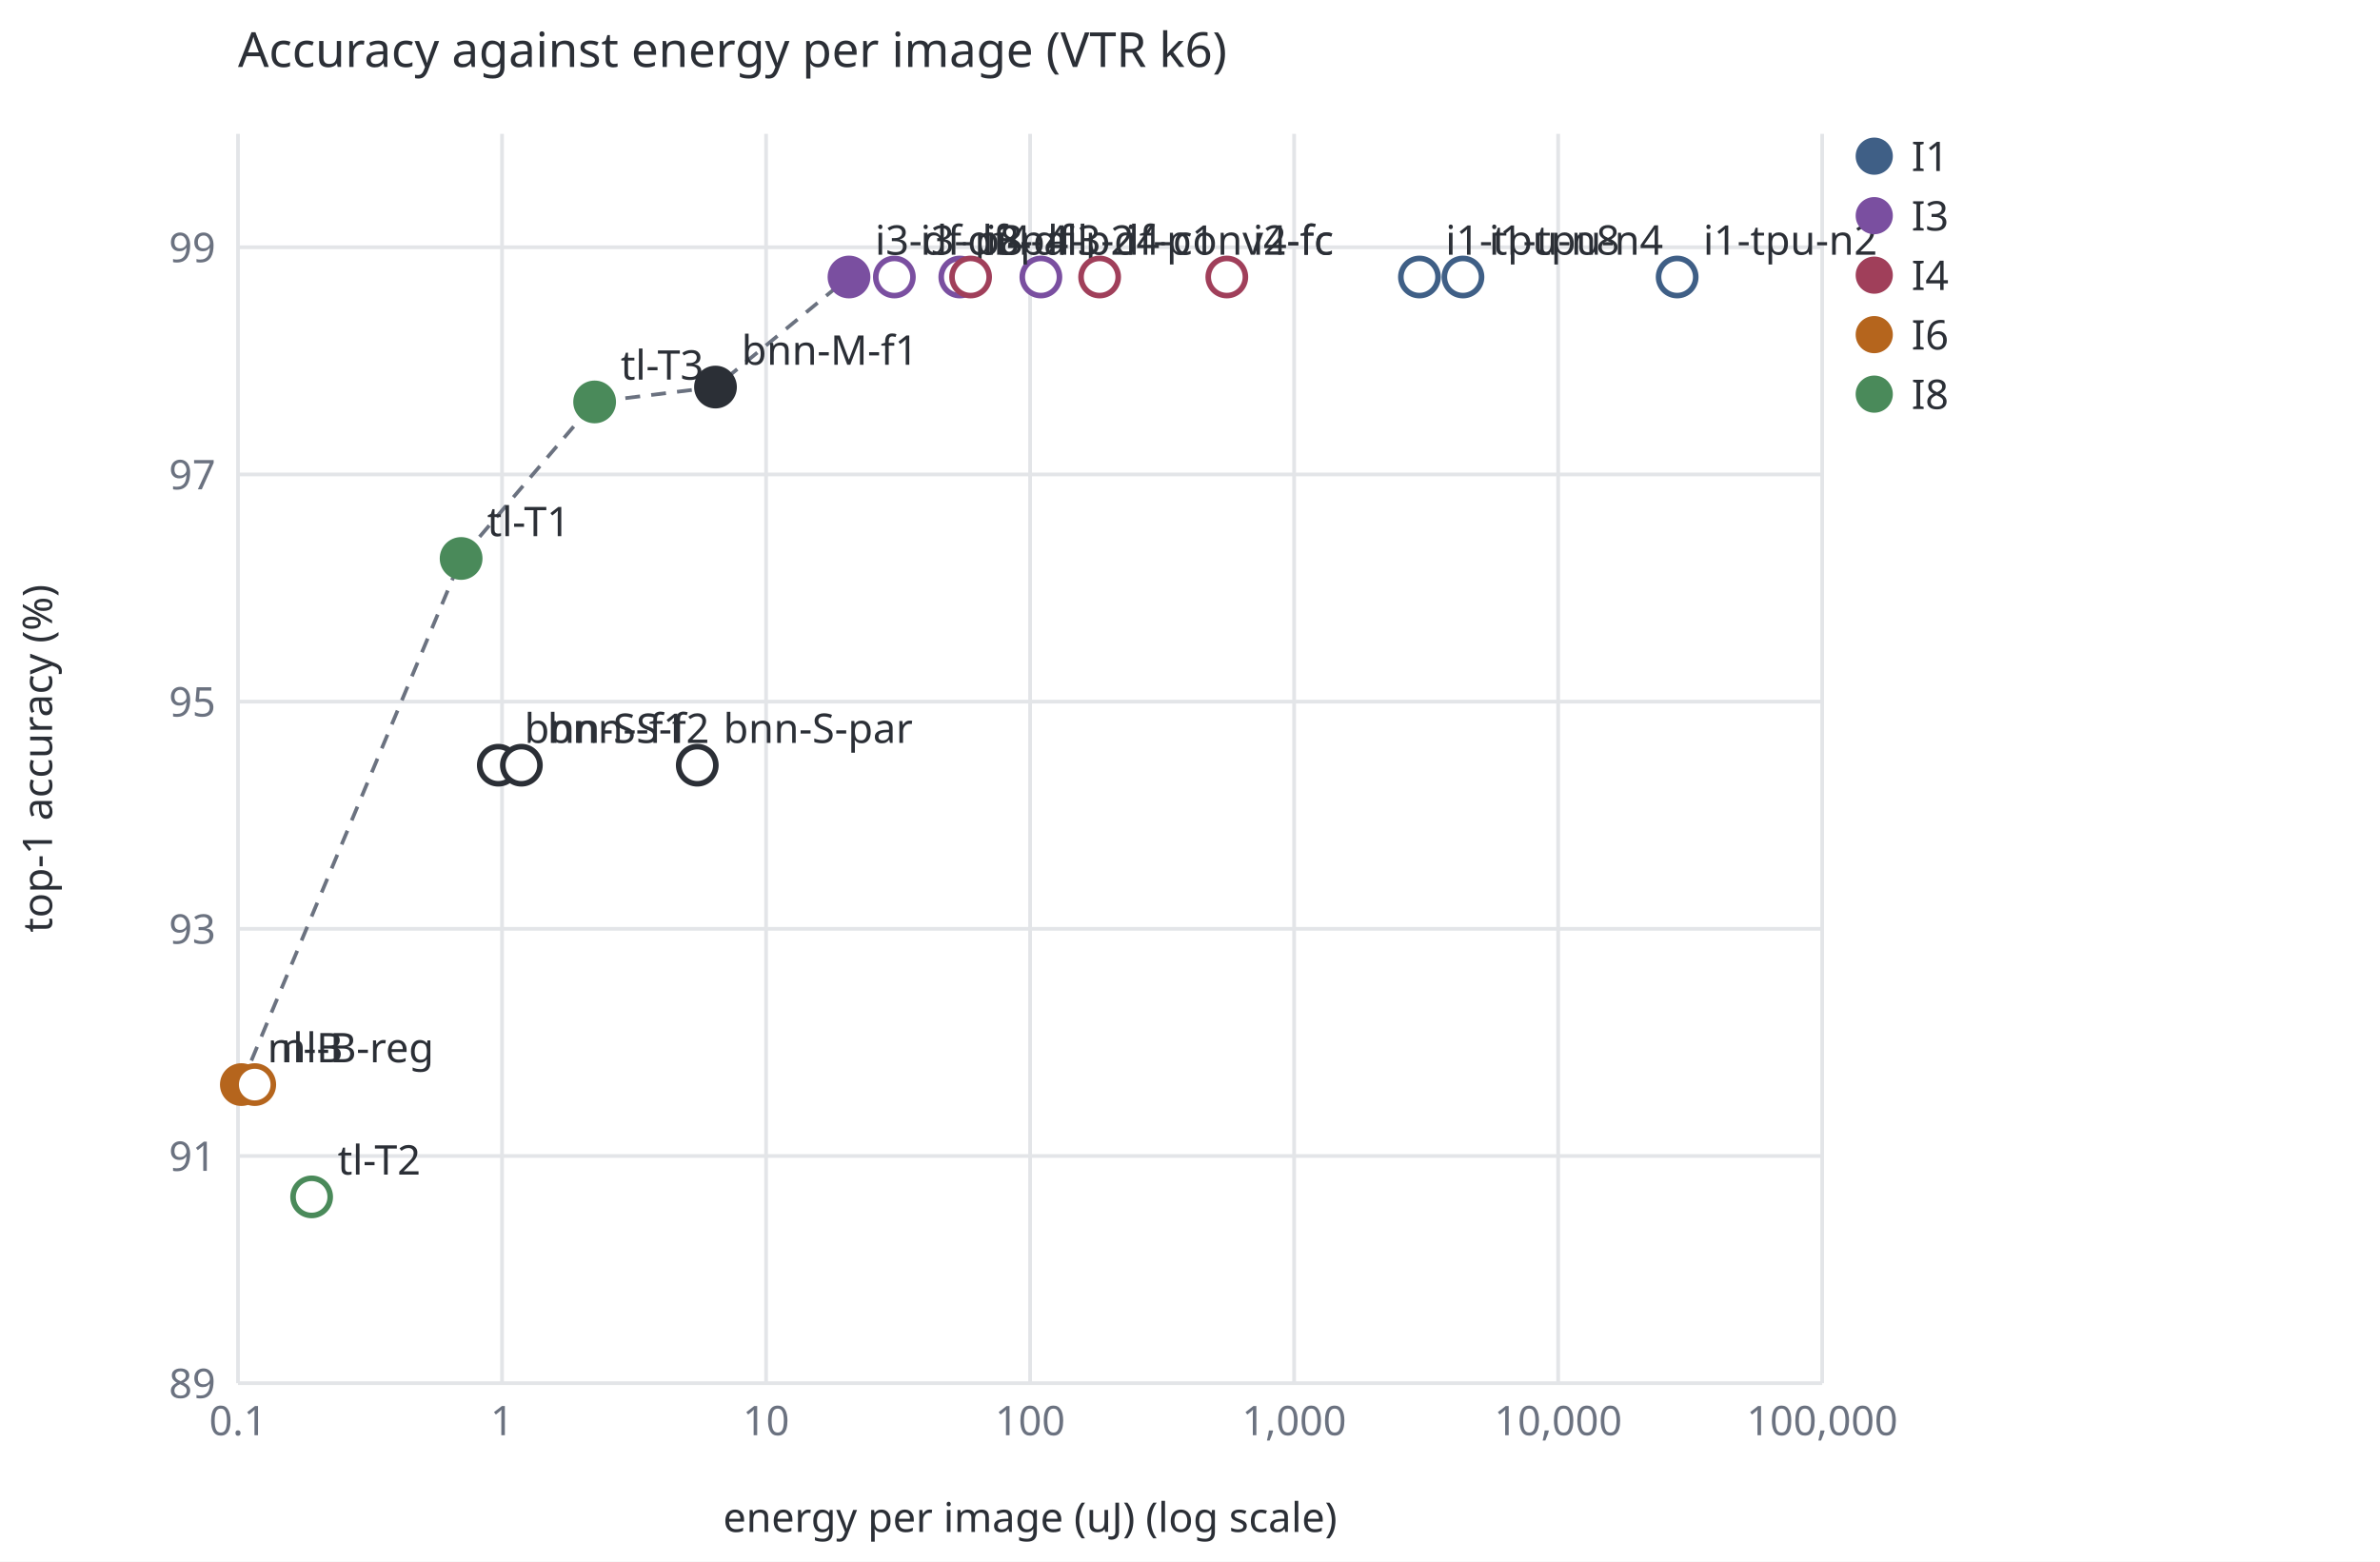
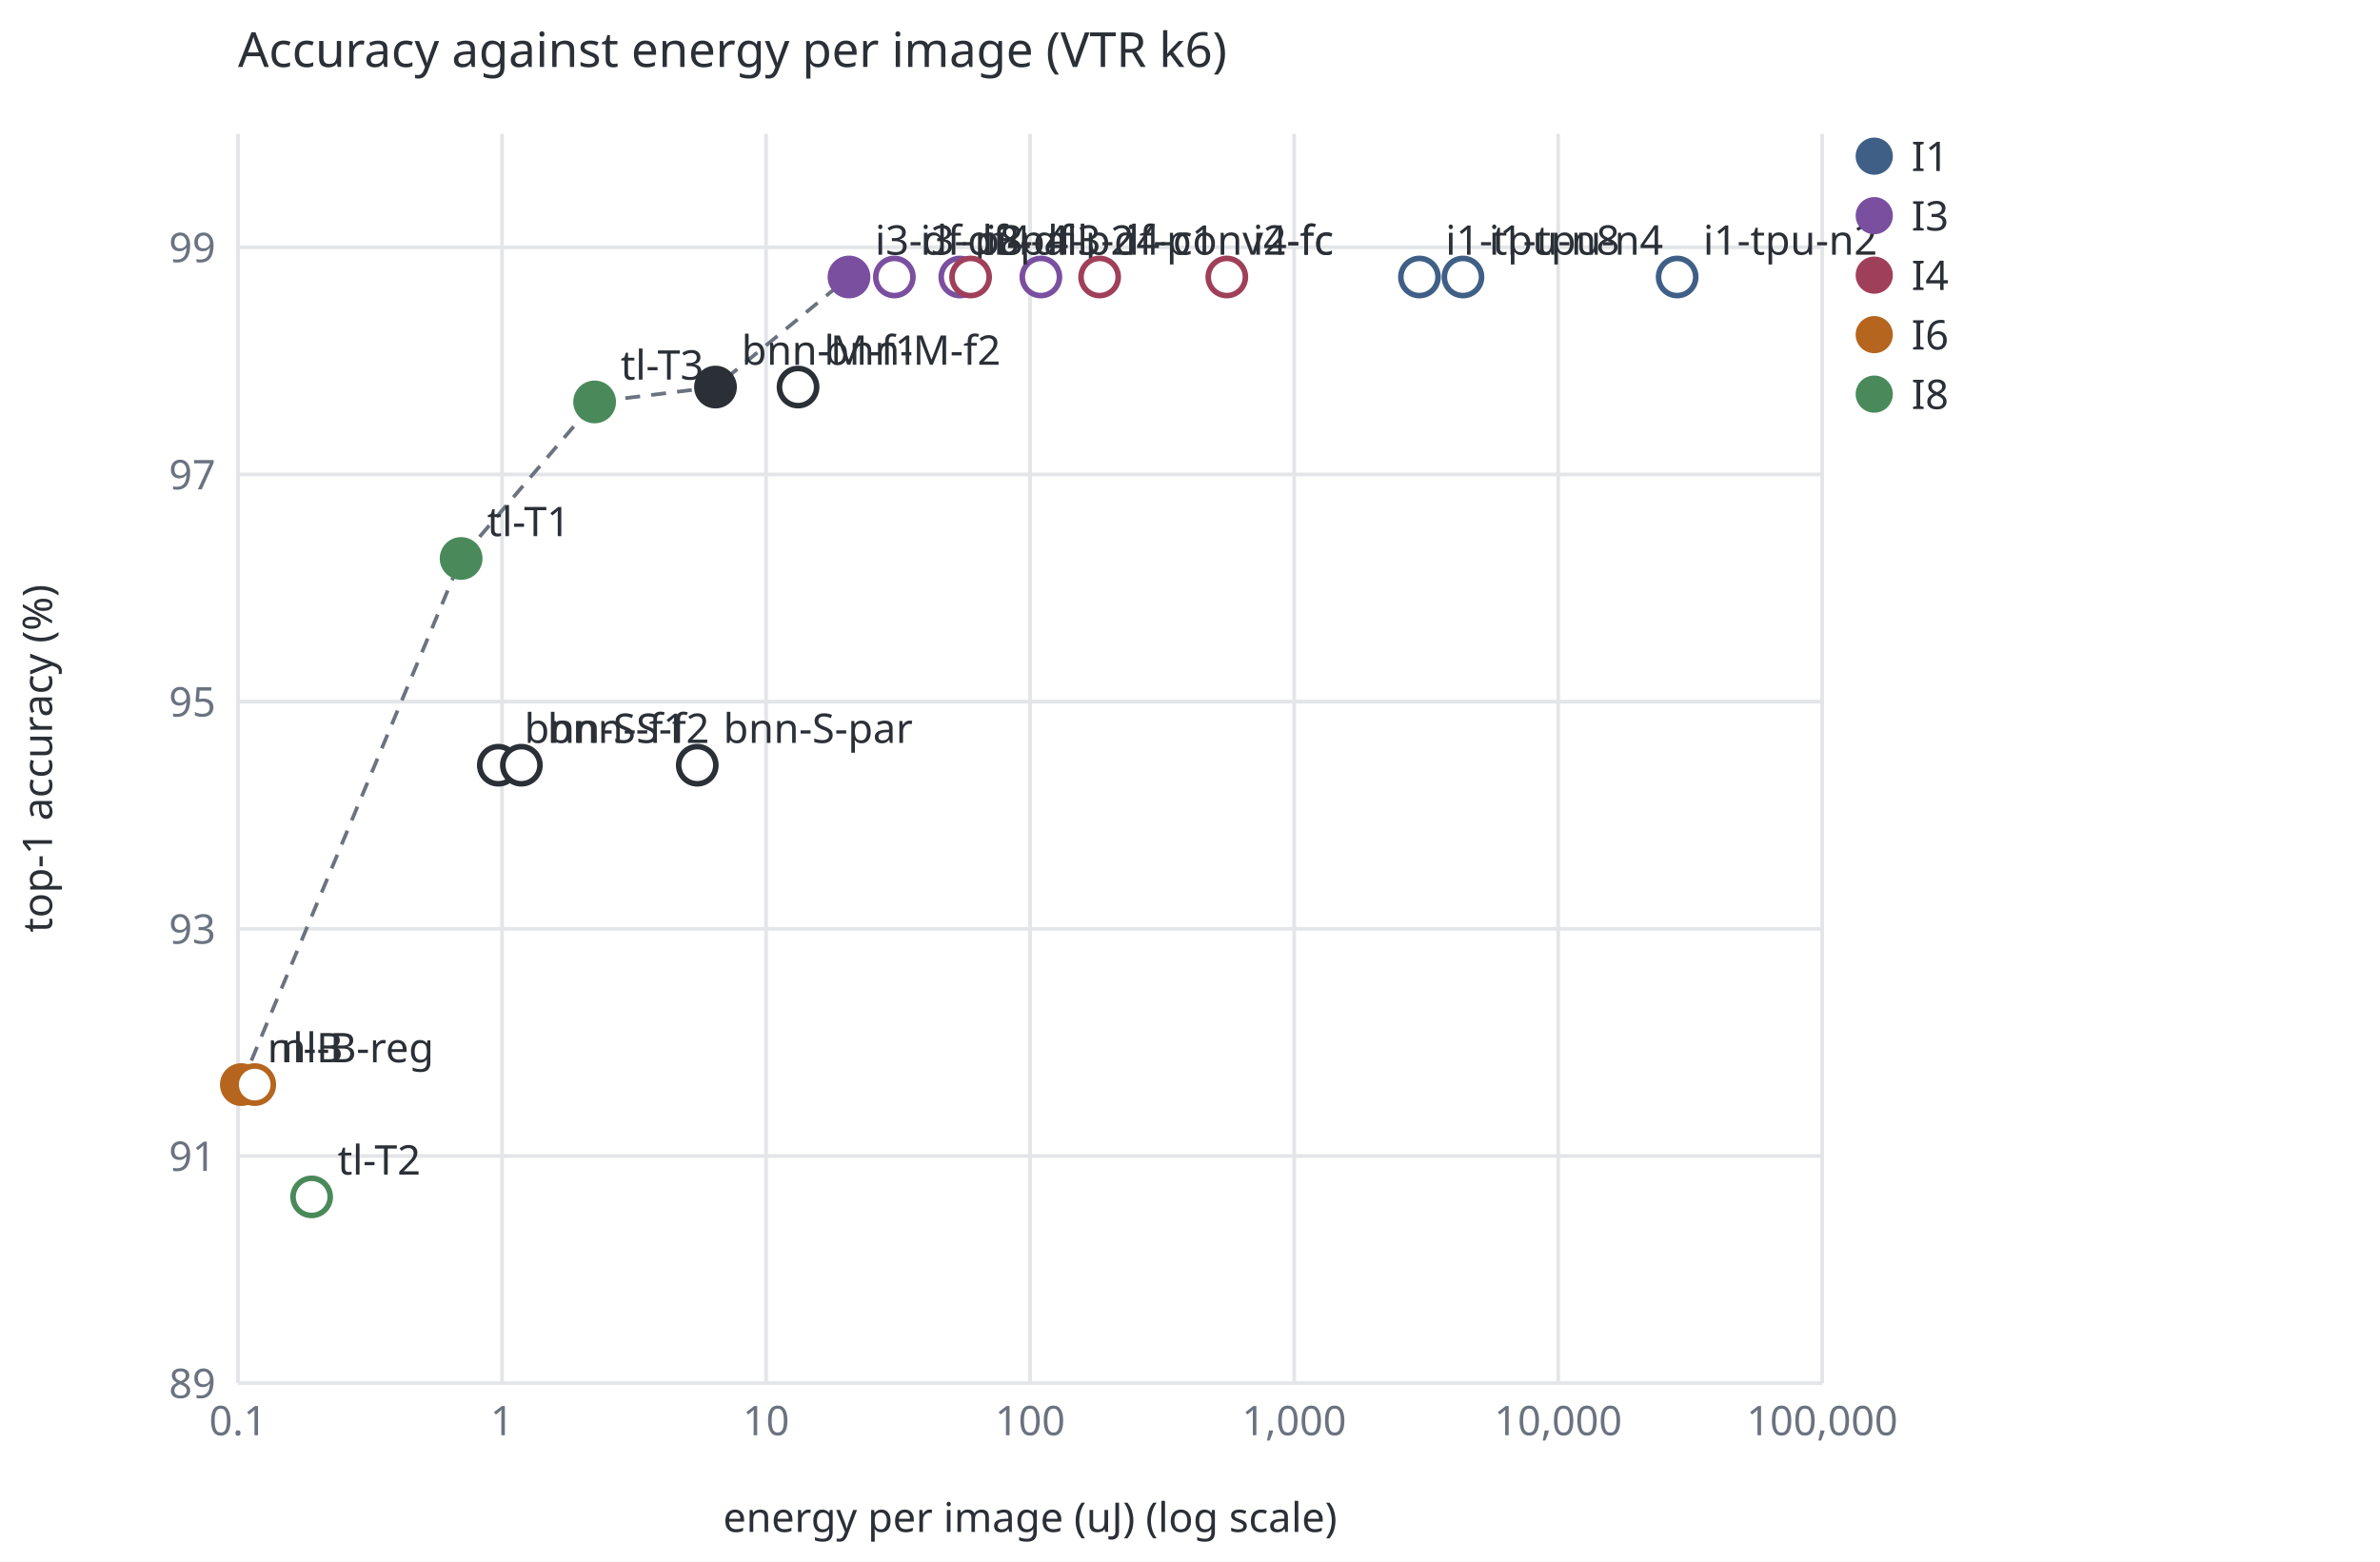
<svg xmlns="http://www.w3.org/2000/svg" viewBox="0 0 640 420" role="img" aria-label="Accuracy against energy per image (VTR k6)" font-family="sans-serif" font-size="11">
  <rect width="640" height="420" fill="#ffffff" />
  <text x="64" y="18" font-size="13" fill="#2b2f36">Accuracy against energy per image (VTR k6)</text>
  <line x1="64.0" x2="64.0" y1="36" y2="372" stroke="#e3e5e8" />
  <text x="64.0" y="386" text-anchor="middle" fill="#6b7280">0.1</text>
  <line x1="135.0" x2="135.0" y1="36" y2="372" stroke="#e3e5e8" />
  <text x="135.0" y="386" text-anchor="middle" fill="#6b7280">1</text>
  <line x1="206.0" x2="206.0" y1="36" y2="372" stroke="#e3e5e8" />
  <text x="206.0" y="386" text-anchor="middle" fill="#6b7280">10</text>
  <line x1="277.0" x2="277.0" y1="36" y2="372" stroke="#e3e5e8" />
  <text x="277.0" y="386" text-anchor="middle" fill="#6b7280">100</text>
  <line x1="348.0" x2="348.0" y1="36" y2="372" stroke="#e3e5e8" />
  <text x="348.0" y="386" text-anchor="middle" fill="#6b7280">1,000</text>
  <line x1="419.0" x2="419.0" y1="36" y2="372" stroke="#e3e5e8" />
  <text x="419.0" y="386" text-anchor="middle" fill="#6b7280">10,000</text>
  <line x1="490.0" x2="490.0" y1="36" y2="372" stroke="#e3e5e8" />
  <text x="490.0" y="386" text-anchor="middle" fill="#6b7280">100,000</text>
  <line x1="64" x2="490" y1="372.0" y2="372.0" stroke="#e3e5e8" />
  <text x="58" y="376.0" text-anchor="end" fill="#6b7280">89</text>
  <line x1="64" x2="490" y1="310.9" y2="310.9" stroke="#e3e5e8" />
  <text x="58" y="314.9" text-anchor="end" fill="#6b7280">91</text>
  <line x1="64" x2="490" y1="249.8" y2="249.8" stroke="#e3e5e8" />
  <text x="58" y="253.8" text-anchor="end" fill="#6b7280">93</text>
  <line x1="64" x2="490" y1="188.7" y2="188.7" stroke="#e3e5e8" />
  <text x="58" y="192.7" text-anchor="end" fill="#6b7280">95</text>
  <line x1="64" x2="490" y1="127.6" y2="127.6" stroke="#e3e5e8" />
  <text x="58" y="131.6" text-anchor="end" fill="#6b7280">97</text>
  <line x1="64" x2="490" y1="66.5" y2="66.5" stroke="#e3e5e8" />
  <text x="58" y="70.5" text-anchor="end" fill="#6b7280">99</text>
  <text x="277" y="412" text-anchor="middle" fill="#2b2f36">energy per image (uJ) (log scale)</text>
  <text transform="translate(14 204) rotate(-90)" text-anchor="middle" fill="#2b2f36">top-1 accuracy (%)</text>
  <polyline points="64.9,291.7 124.0,150.2 159.9,108.1 192.4,104.1 228.3,74.5" fill="none" stroke="#6b7280" stroke-dasharray="4 3" />
  <g>
    <circle cx="192.4" cy="104.1" r="5" fill="#2b2f36" stroke="#2b2f36" stroke-width="1.5" />
    <text x="199.4" y="98.1" fill="#2b2f36">bnn-M-f1</text>
+   </g>
+   <g>
+     <circle cx="214.6" cy="104.1" r="5" fill="#ffffff" stroke="#2b2f36" stroke-width="1.5" />
+     <text x="221.6" y="98.1" fill="#2b2f36">bnn-M-f2</text>
  </g>
  <g>
    <circle cx="134.0" cy="205.8" r="5" fill="#ffffff" stroke="#2b2f36" stroke-width="1.5" />
    <text x="141.0" y="199.8" fill="#2b2f36">bnn-S-f1</text>
  </g>
  <g>
    <circle cx="140.2" cy="205.8" r="5" fill="#ffffff" stroke="#2b2f36" stroke-width="1.5" />
    <text x="147.2" y="199.8" fill="#2b2f36">bnn-S-f2</text>
  </g>
  <g>
    <circle cx="187.5" cy="205.8" r="5" fill="#ffffff" stroke="#2b2f36" stroke-width="1.5" />
    <text x="194.5" y="199.8" fill="#2b2f36">bnn-S-par</text>
  </g>
  <g>
    <circle cx="451.0" cy="74.5" r="5" fill="#ffffff" stroke="#3f5f86" stroke-width="1.5" />
    <text x="458.0" y="68.5" fill="#2b2f36">i1-tpu-n2</text>
  </g>
  <g>
    <circle cx="393.4" cy="74.5" r="5" fill="#ffffff" stroke="#3f5f86" stroke-width="1.5" />
    <text x="400.4" y="68.5" fill="#2b2f36">i1-tpu-n4</text>
  </g>
  <g>
    <circle cx="381.7" cy="74.5" r="5" fill="#ffffff" stroke="#3f5f86" stroke-width="1.5" />
    <text x="388.7" y="68.5" fill="#2b2f36">i1-tpu-n8</text>
  </g>
  <g>
    <circle cx="279.9" cy="74.5" r="5" fill="#ffffff" stroke="#7a4fa0" stroke-width="1.5" />
    <text x="286.9" y="68.5" fill="#2b2f36">i3-df-p1</text>
  </g>
  <g>
    <circle cx="258.1" cy="74.5" r="5" fill="#ffffff" stroke="#7a4fa0" stroke-width="1.5" />
    <text x="265.1" y="68.5" fill="#2b2f36">i3-df-p2</text>
  </g>
  <g>
    <circle cx="240.5" cy="74.5" r="5" fill="#ffffff" stroke="#7a4fa0" stroke-width="1.5" />
    <text x="247.5" y="68.5" fill="#2b2f36">i3-df-p4</text>
  </g>
  <g>
    <circle cx="228.3" cy="74.5" r="5" fill="#7a4fa0" stroke="#7a4fa0" stroke-width="1.5" />
    <text x="235.3" y="68.5" fill="#2b2f36">i3-df-p8</text>
  </g>
  <g>
    <circle cx="261.0" cy="74.5" r="5" fill="#ffffff" stroke="#a03f5a" stroke-width="1.5" />
    <text x="268.0" y="68.5" fill="#2b2f36">i4-all</text>
  </g>
  <g>
    <circle cx="295.7" cy="74.5" r="5" fill="#ffffff" stroke="#a03f5a" stroke-width="1.5" />
    <text x="302.7" y="68.5" fill="#2b2f36">i4-conv2-fc</text>
  </g>
  <g>
    <circle cx="329.9" cy="74.5" r="5" fill="#ffffff" stroke="#a03f5a" stroke-width="1.5" />
    <text x="336.9" y="68.5" fill="#2b2f36">i4-fc</text>
  </g>
  <g>
    <circle cx="64.9" cy="291.7" r="5" fill="#b5651d" stroke="#b5651d" stroke-width="1.5" />
    <text x="71.9" y="285.7" fill="#2b2f36">nl-B</text>
  </g>
  <g>
    <circle cx="68.5" cy="291.7" r="5" fill="#ffffff" stroke="#b5651d" stroke-width="1.5" />
    <text x="75.5" y="285.7" fill="#2b2f36">nl-B-reg</text>
  </g>
  <g>
    <circle cx="124.0" cy="150.2" r="5" fill="#4a8a5a" stroke="#4a8a5a" stroke-width="1.5" />
    <text x="131.0" y="144.2" fill="#2b2f36">tl-T1</text>
  </g>
  <g>
    <circle cx="83.8" cy="321.9" r="5" fill="#ffffff" stroke="#4a8a5a" stroke-width="1.5" />
    <text x="90.8" y="315.9" fill="#2b2f36">tl-T2</text>
  </g>
  <g>
    <circle cx="159.9" cy="108.1" r="5" fill="#4a8a5a" stroke="#4a8a5a" stroke-width="1.5" />
    <text x="166.9" y="102.1" fill="#2b2f36">tl-T3</text>
  </g>
  <circle cx="504" cy="42" r="5" fill="#3f5f86" />
  <text x="514" y="46" fill="#2b2f36">I1</text>
  <circle cx="504" cy="58" r="5" fill="#7a4fa0" />
  <text x="514" y="62" fill="#2b2f36">I3</text>
  <circle cx="504" cy="74" r="5" fill="#a03f5a" />
  <text x="514" y="78" fill="#2b2f36">I4</text>
  <circle cx="504" cy="90" r="5" fill="#b5651d" />
  <text x="514" y="94" fill="#2b2f36">I6</text>
  <circle cx="504" cy="106" r="5" fill="#4a8a5a" />
  <text x="514" y="110" fill="#2b2f36">I8</text>
</svg>
